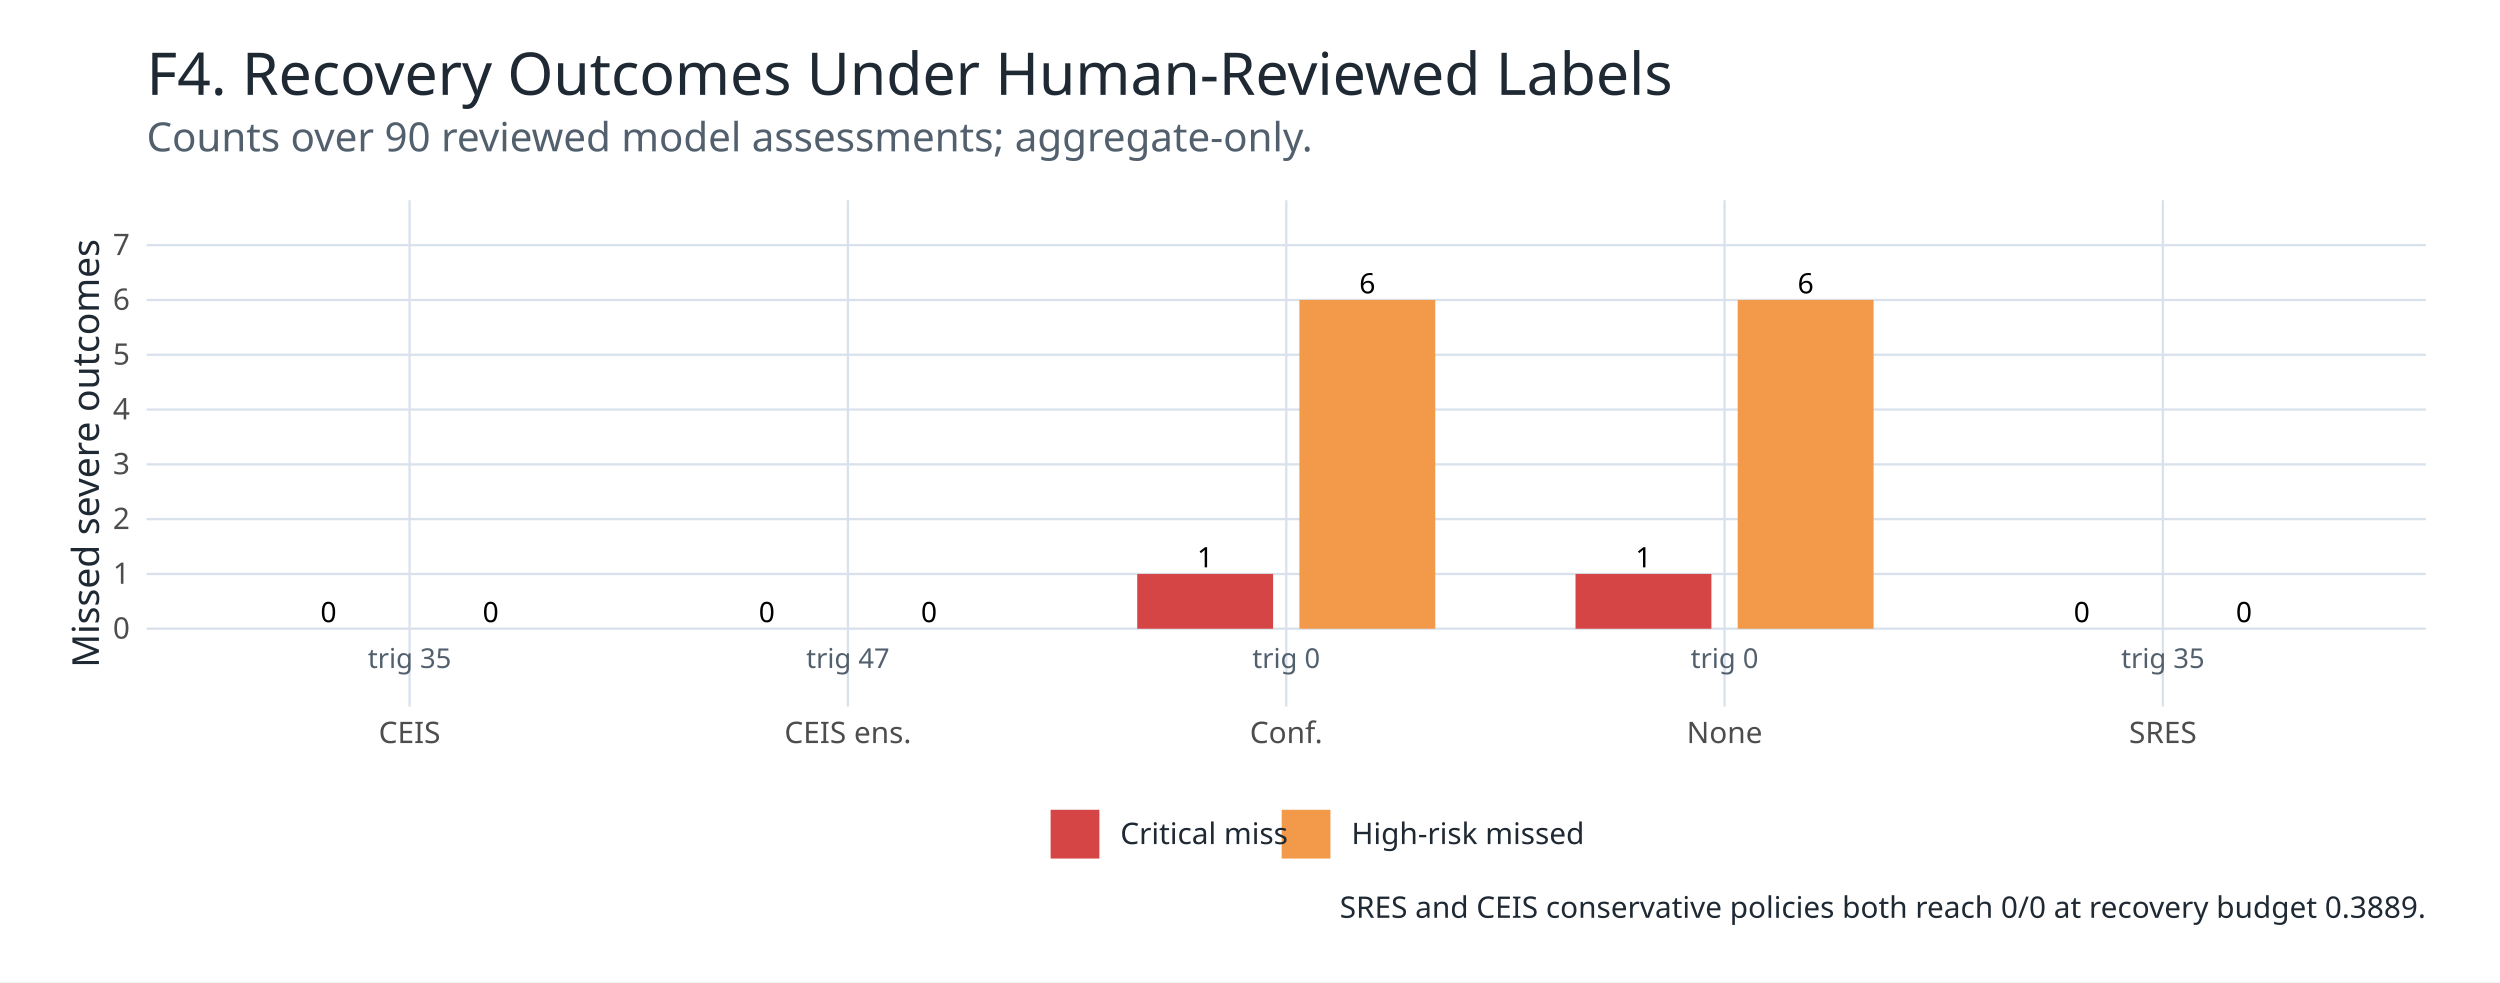
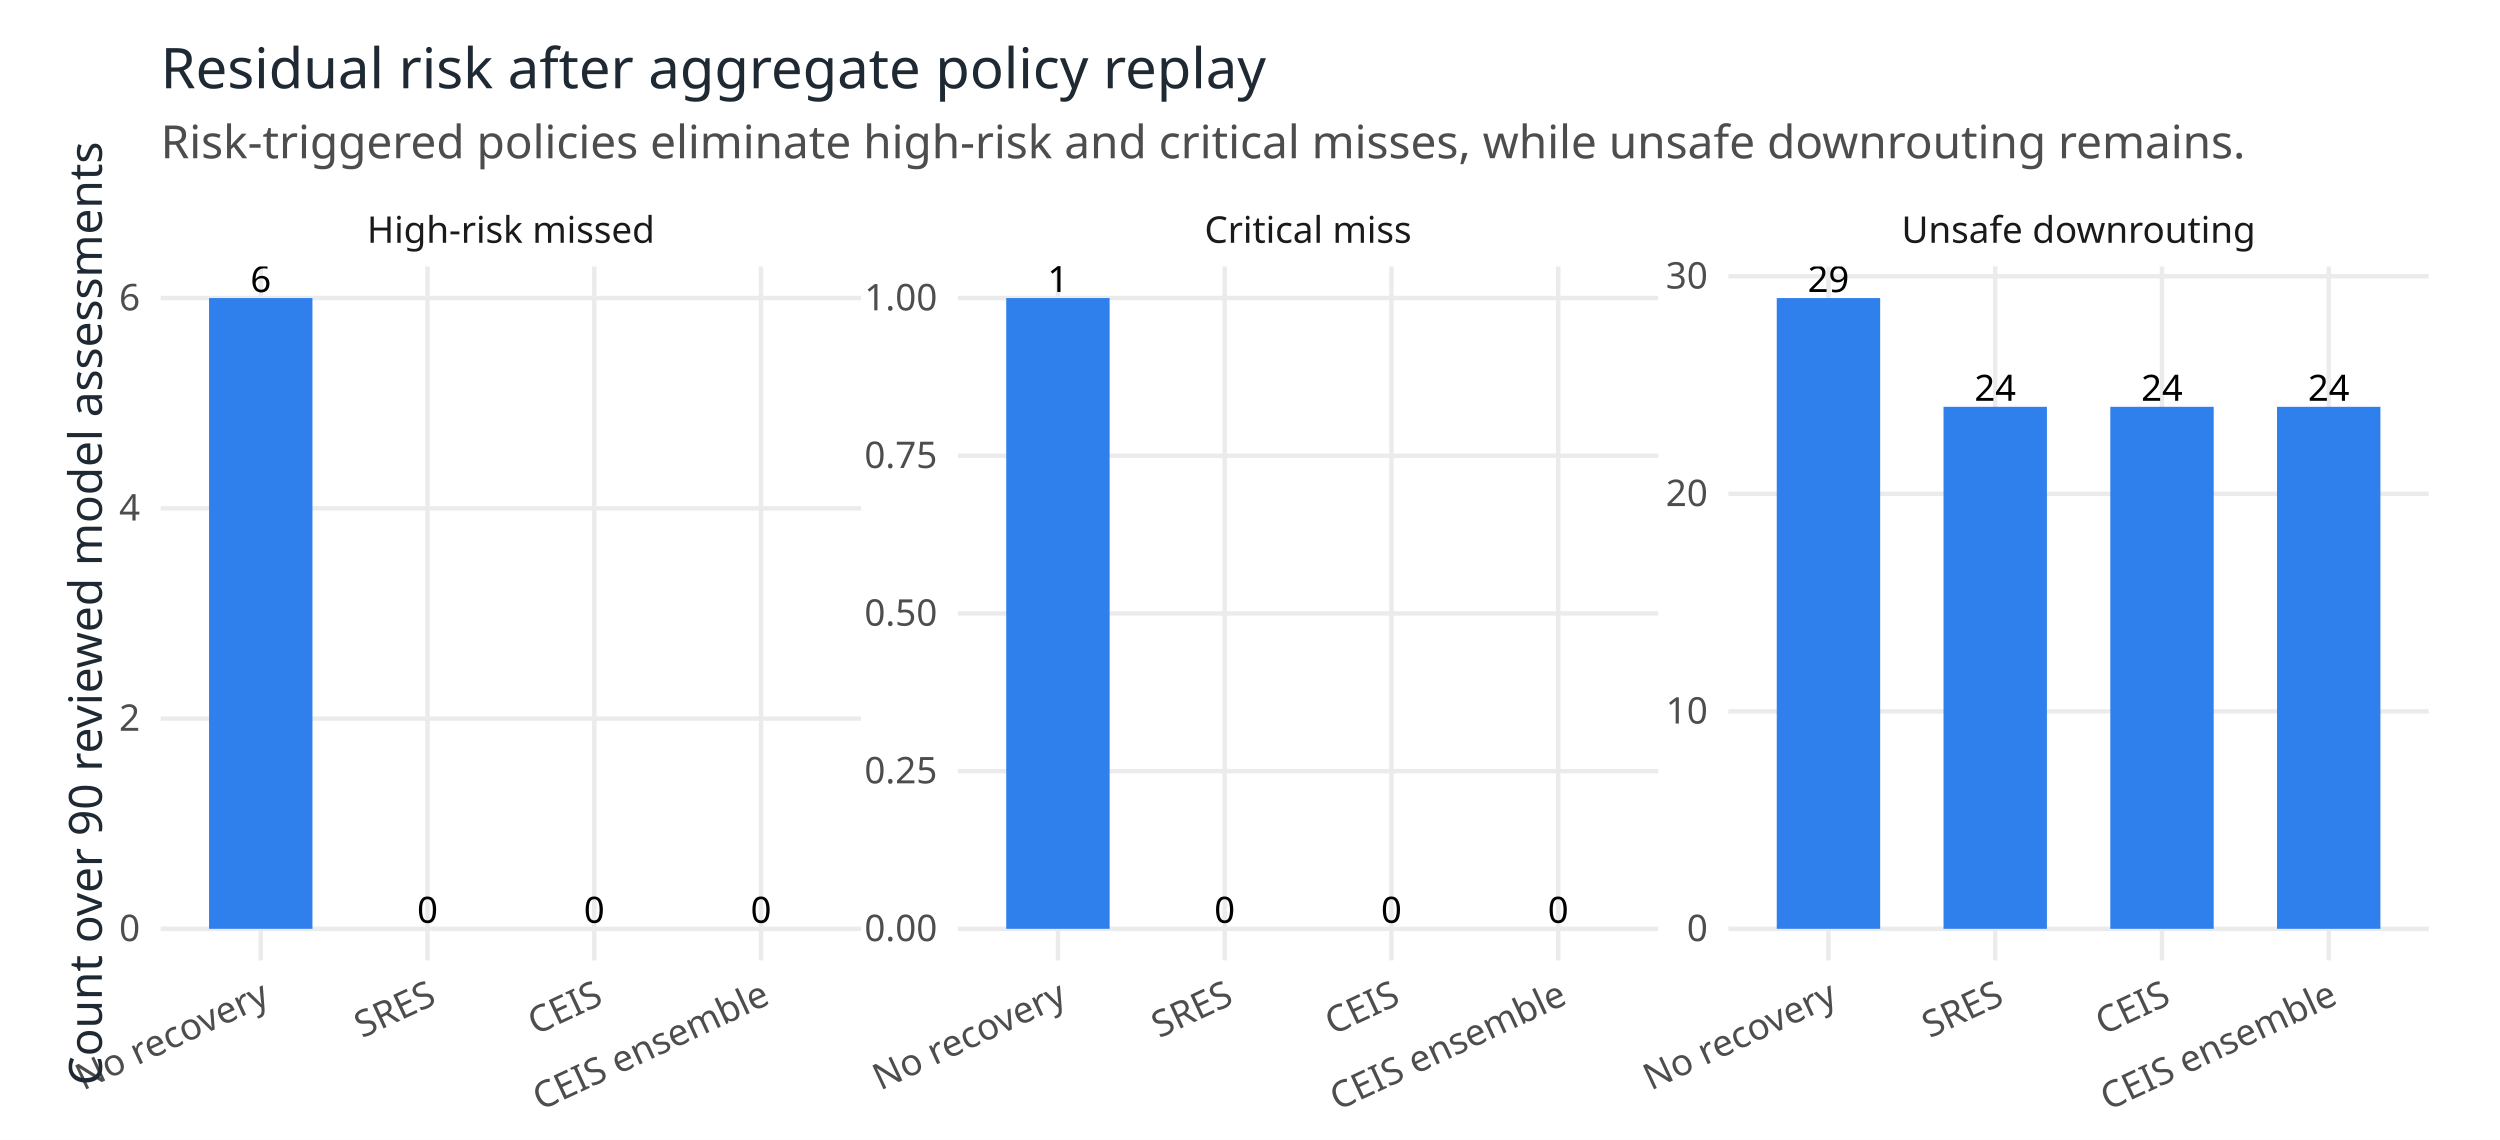
- <svg xmlns="http://www.w3.org/2000/svg" width="806.40pt" height="316.80pt" viewBox="0 0 806.40 316.80">
+ <svg xmlns="http://www.w3.org/2000/svg" width="489.60pt" height="223.20pt" viewBox="0 0 489.60 223.20">
  <g class="svglite">
    <defs>
      <style type="text/css">
    .svglite line, .svglite polyline, .svglite polygon, .svglite path, .svglite rect, .svglite circle {
      fill: none;
      stroke: #000000;
      stroke-linecap: round;
      stroke-linejoin: round;
      stroke-miterlimit: 10.00;
    }
    .svglite text {
      white-space: pre;
    }
    .svglite g.glyphgroup path {
      fill: inherit;
      stroke: none;
    }
  </style>
    </defs>
    <rect width="100%" height="100%" style="stroke: none; fill: #FFFFFF;" />
    <defs>
-       <clipPath id="cpMC4wMHw4MDYuNDB8MC4wMHwzMTYuODA=">
-         <rect x="0.00" y="0.00" width="806.40" height="316.80" />
+       <clipPath id="cpMC4wMHw0ODkuNjB8MC4wMHwyMjMuMjA=">
+         <rect x="0.00" y="0.00" width="489.60" height="223.20" />
      </clipPath>
    </defs>
-     <g clip-path="url(#cpMC4wMHw4MDYuNDB8MC4wMHwzMTYuODA=)">
-       <rect x="0" y="-0" width="806.40" height="316.80" style="stroke-width: 1.16; stroke: none; fill: #FFFFFF;" />
+     <g clip-path="url(#cpMC4wMHw0ODkuNjB8MC4wMHwyMjMuMjA=)">
+       <rect x="0.00" y="0.00" width="489.60" height="223.20" style="stroke-width: 0.87; stroke: none; fill: #FFFFFF;" />
    </g>
    <defs>
-       <clipPath id="cpNDcuMjh8NzgyLjQ5fDY0LjU4fDIyNy45MA==">
-         <rect x="47.28" y="64.58" width="735.21" height="163.32" />
+       <clipPath id="cpMzEuNDd8MTY4LjY0fDUyLjE5fDE4OC4wOA==">
+         <rect x="31.47" y="52.19" width="137.16" height="135.89" />
      </clipPath>
    </defs>
-     <g clip-path="url(#cpNDcuMjh8NzgyLjQ5fDY0LjU4fDIyNy45MA==)">
-       <polyline points="47.28,202.80 782.49,202.80 " style="stroke-width: 0.75; stroke: #D9E2EC; stroke-linecap: butt;" />
-       <polyline points="47.28,185.13 782.49,185.13 " style="stroke-width: 0.75; stroke: #D9E2EC; stroke-linecap: butt;" />
-       <polyline points="47.28,167.45 782.49,167.45 " style="stroke-width: 0.75; stroke: #D9E2EC; stroke-linecap: butt;" />
-       <polyline points="47.28,149.78 782.49,149.78 " style="stroke-width: 0.75; stroke: #D9E2EC; stroke-linecap: butt;" />
-       <polyline points="47.28,132.10 782.49,132.10 " style="stroke-width: 0.75; stroke: #D9E2EC; stroke-linecap: butt;" />
-       <polyline points="47.28,114.43 782.49,114.43 " style="stroke-width: 0.75; stroke: #D9E2EC; stroke-linecap: butt;" />
-       <polyline points="47.28,96.75 782.49,96.75 " style="stroke-width: 0.75; stroke: #D9E2EC; stroke-linecap: butt;" />
-       <polyline points="47.28,79.07 782.49,79.07 " style="stroke-width: 0.75; stroke: #D9E2EC; stroke-linecap: butt;" />
-       <polyline points="132.11,227.90 132.11,64.58 " style="stroke-width: 0.75; stroke: #D9E2EC; stroke-linecap: butt;" />
-       <polyline points="273.50,227.90 273.50,64.58 " style="stroke-width: 0.75; stroke: #D9E2EC; stroke-linecap: butt;" />
-       <polyline points="414.89,227.90 414.89,64.58 " style="stroke-width: 0.75; stroke: #D9E2EC; stroke-linecap: butt;" />
-       <polyline points="556.27,227.90 556.27,64.58 " style="stroke-width: 0.75; stroke: #D9E2EC; stroke-linecap: butt;" />
-       <polyline points="697.66,227.90 697.66,64.58 " style="stroke-width: 0.75; stroke: #D9E2EC; stroke-linecap: butt;" />
-       <rect x="560.51" y="96.75" width="43.83" height="106.05" style="stroke-width: 1.16; stroke: none; stroke-linecap: butt; stroke-linejoin: miter; fill: #F2994A;" />
-       <rect x="508.20" y="185.13" width="43.83" height="17.68" style="stroke-width: 1.16; stroke: none; stroke-linecap: butt; stroke-linejoin: miter; fill: #D64545;" />
-       <rect x="419.13" y="96.75" width="43.83" height="106.05" style="stroke-width: 1.16; stroke: none; stroke-linecap: butt; stroke-linejoin: miter; fill: #F2994A;" />
-       <rect x="366.82" y="185.13" width="43.83" height="17.68" style="stroke-width: 1.16; stroke: none; stroke-linecap: butt; stroke-linejoin: miter; fill: #D64545;" />
-       <rect x="701.90" y="202.80" width="43.83" height="0.00" style="stroke-width: 1.16; stroke: none; stroke-linecap: butt; stroke-linejoin: miter; fill: #F2994A;" />
-       <rect x="649.59" y="202.80" width="43.83" height="0.00" style="stroke-width: 1.16; stroke: none; stroke-linecap: butt; stroke-linejoin: miter; fill: #D64545;" />
-       <rect x="136.36" y="202.80" width="43.83" height="0.00" style="stroke-width: 1.16; stroke: none; stroke-linecap: butt; stroke-linejoin: miter; fill: #F2994A;" />
-       <rect x="84.04" y="202.80" width="43.83" height="0.00" style="stroke-width: 1.16; stroke: none; stroke-linecap: butt; stroke-linejoin: miter; fill: #D64545;" />
-       <rect x="277.74" y="202.80" width="43.83" height="0.00" style="stroke-width: 1.16; stroke: none; stroke-linecap: butt; stroke-linejoin: miter; fill: #F2994A;" />
-       <rect x="225.43" y="202.80" width="43.83" height="0.00" style="stroke-width: 1.16; stroke: none; stroke-linecap: butt; stroke-linejoin: miter; fill: #D64545;" />
-       <text x="582.43" y="94.63" text-anchor="middle" style="font-size: 9.10px; font-family: &quot;EB Garamond Initials&quot;;" textLength="3.31px" lengthAdjust="spacingAndGlyphs">6</text>
-       <text x="530.12" y="183.01" text-anchor="middle" style="font-size: 9.10px; font-family: &quot;EB Garamond Initials&quot;;" textLength="3.31px" lengthAdjust="spacingAndGlyphs">1</text>
-       <text x="441.04" y="94.63" text-anchor="middle" style="font-size: 9.10px; font-family: &quot;EB Garamond Initials&quot;;" textLength="3.31px" lengthAdjust="spacingAndGlyphs">6</text>
-       <text x="388.73" y="183.01" text-anchor="middle" style="font-size: 9.10px; font-family: &quot;EB Garamond Initials&quot;;" textLength="3.31px" lengthAdjust="spacingAndGlyphs">1</text>
-       <text x="723.81" y="200.68" text-anchor="middle" style="font-size: 9.10px; font-family: &quot;EB Garamond Initials&quot;;" textLength="3.31px" lengthAdjust="spacingAndGlyphs">0</text>
-       <text x="671.50" y="200.68" text-anchor="middle" style="font-size: 9.10px; font-family: &quot;EB Garamond Initials&quot;;" textLength="3.31px" lengthAdjust="spacingAndGlyphs">0</text>
-       <text x="158.27" y="200.68" text-anchor="middle" style="font-size: 9.10px; font-family: &quot;EB Garamond Initials&quot;;" textLength="3.31px" lengthAdjust="spacingAndGlyphs">0</text>
-       <text x="105.96" y="200.68" text-anchor="middle" style="font-size: 9.10px; font-family: &quot;EB Garamond Initials&quot;;" textLength="3.31px" lengthAdjust="spacingAndGlyphs">0</text>
-       <text x="299.66" y="200.68" text-anchor="middle" style="font-size: 9.10px; font-family: &quot;EB Garamond Initials&quot;;" textLength="3.31px" lengthAdjust="spacingAndGlyphs">0</text>
-       <text x="247.34" y="200.68" text-anchor="middle" style="font-size: 9.10px; font-family: &quot;EB Garamond Initials&quot;;" textLength="3.31px" lengthAdjust="spacingAndGlyphs">0</text>
-       <text x="556.27" y="215.46" text-anchor="middle" style="font-size: 8.82px;fill: #52606D; font-family: &quot;EB Garamond Initials&quot;;" textLength="19.22px" lengthAdjust="spacingAndGlyphs">trig 0</text>
-       <text x="414.89" y="215.46" text-anchor="middle" style="font-size: 8.82px;fill: #52606D; font-family: &quot;EB Garamond Initials&quot;;" textLength="19.22px" lengthAdjust="spacingAndGlyphs">trig 0</text>
-       <text x="697.66" y="215.46" text-anchor="middle" style="font-size: 8.82px;fill: #52606D; font-family: &quot;EB Garamond Initials&quot;;" textLength="22.42px" lengthAdjust="spacingAndGlyphs">trig 35</text>
-       <text x="132.11" y="215.46" text-anchor="middle" style="font-size: 8.82px;fill: #52606D; font-family: &quot;EB Garamond Initials&quot;;" textLength="22.42px" lengthAdjust="spacingAndGlyphs">trig 35</text>
-       <text x="273.50" y="215.46" text-anchor="middle" style="font-size: 8.82px;fill: #52606D; font-family: &quot;EB Garamond Initials&quot;;" textLength="22.42px" lengthAdjust="spacingAndGlyphs">trig 47</text>
+     <g clip-path="url(#cpMzEuNDd8MTY4LjY0fDUyLjE5fDE4OC4wOA==)">
+       <polyline points="31.47,181.90 168.64,181.90 " style="stroke-width: 0.87; stroke: #EBEBEB; stroke-linecap: butt;" />
+       <polyline points="31.47,140.73 168.64,140.73 " style="stroke-width: 0.87; stroke: #EBEBEB; stroke-linecap: butt;" />
+       <polyline points="31.47,99.55 168.64,99.55 " style="stroke-width: 0.87; stroke: #EBEBEB; stroke-linecap: butt;" />
+       <polyline points="31.47,58.37 168.64,58.37 " style="stroke-width: 0.87; stroke: #EBEBEB; stroke-linecap: butt;" />
+       <polyline points="51.07,188.08 51.07,52.19 " style="stroke-width: 0.87; stroke: #EBEBEB; stroke-linecap: butt;" />
+       <polyline points="83.73,188.08 83.73,52.19 " style="stroke-width: 0.87; stroke: #EBEBEB; stroke-linecap: butt;" />
+       <polyline points="116.38,188.08 116.38,52.19 " style="stroke-width: 0.87; stroke: #EBEBEB; stroke-linecap: butt;" />
+       <polyline points="149.04,188.08 149.04,52.19 " style="stroke-width: 0.87; stroke: #EBEBEB; stroke-linecap: butt;" />
+       <rect x="40.94" y="58.37" width="20.25" height="123.53" style="stroke-width: 0.87; stroke: none; stroke-linecap: butt; stroke-linejoin: miter; fill: #2F80ED;" />
+       <rect x="73.60" y="181.90" width="20.25" height="0.00" style="stroke-width: 0.87; stroke: none; stroke-linecap: butt; stroke-linejoin: miter; fill: #2F80ED;" />
+       <rect x="106.26" y="181.90" width="20.25" height="0.00" style="stroke-width: 0.87; stroke: none; stroke-linecap: butt; stroke-linejoin: miter; fill: #2F80ED;" />
+       <rect x="138.92" y="181.90" width="20.25" height="0.00" style="stroke-width: 0.87; stroke: none; stroke-linecap: butt; stroke-linejoin: miter; fill: #2F80ED;" />
+       <text x="51.07" y="57.19" text-anchor="middle" style="font-size: 7.11px; font-family: &quot;EB Garamond Initials&quot;;" textLength="2.59px" lengthAdjust="spacingAndGlyphs">6</text>
+       <text x="83.73" y="180.72" text-anchor="middle" style="font-size: 7.11px; font-family: &quot;EB Garamond Initials&quot;;" textLength="2.59px" lengthAdjust="spacingAndGlyphs">0</text>
+       <text x="116.38" y="180.72" text-anchor="middle" style="font-size: 7.11px; font-family: &quot;EB Garamond Initials&quot;;" textLength="2.59px" lengthAdjust="spacingAndGlyphs">0</text>
+       <text x="149.04" y="180.72" text-anchor="middle" style="font-size: 7.11px; font-family: &quot;EB Garamond Initials&quot;;" textLength="2.59px" lengthAdjust="spacingAndGlyphs">0</text>
    </g>
-     <g clip-path="url(#cpMC4wMHw4MDYuNDB8MC4wMHwzMTYuODA=)">
-       <text x="41.90" y="206.00" text-anchor="end" style="font-size: 9.60px;fill: #4D4D4D; font-family: &quot;EB Garamond Initials&quot;;" textLength="3.48px" lengthAdjust="spacingAndGlyphs">0</text>
-       <text x="41.90" y="188.32" text-anchor="end" style="font-size: 9.60px;fill: #4D4D4D; font-family: &quot;EB Garamond Initials&quot;;" textLength="3.48px" lengthAdjust="spacingAndGlyphs">1</text>
-       <text x="41.90" y="170.65" text-anchor="end" style="font-size: 9.60px;fill: #4D4D4D; font-family: &quot;EB Garamond Initials&quot;;" textLength="3.48px" lengthAdjust="spacingAndGlyphs">2</text>
-       <text x="41.90" y="152.97" text-anchor="end" style="font-size: 9.60px;fill: #4D4D4D; font-family: &quot;EB Garamond Initials&quot;;" textLength="3.48px" lengthAdjust="spacingAndGlyphs">3</text>
-       <text x="41.90" y="135.30" text-anchor="end" style="font-size: 9.60px;fill: #4D4D4D; font-family: &quot;EB Garamond Initials&quot;;" textLength="3.48px" lengthAdjust="spacingAndGlyphs">4</text>
-       <text x="41.90" y="117.62" text-anchor="end" style="font-size: 9.60px;fill: #4D4D4D; font-family: &quot;EB Garamond Initials&quot;;" textLength="3.48px" lengthAdjust="spacingAndGlyphs">5</text>
-       <text x="41.90" y="99.95" text-anchor="end" style="font-size: 9.60px;fill: #4D4D4D; font-family: &quot;EB Garamond Initials&quot;;" textLength="3.48px" lengthAdjust="spacingAndGlyphs">6</text>
-       <text x="41.90" y="82.27" text-anchor="end" style="font-size: 9.60px;fill: #4D4D4D; font-family: &quot;EB Garamond Initials&quot;;" textLength="3.48px" lengthAdjust="spacingAndGlyphs">7</text>
-       <text x="132.11" y="239.68" text-anchor="middle" style="font-size: 9.60px;fill: #4D4D4D; font-family: &quot;EB Garamond Initials&quot;;" textLength="13.94px" lengthAdjust="spacingAndGlyphs">CEIS</text>
-       <text x="273.50" y="239.68" text-anchor="middle" style="font-size: 9.60px;fill: #4D4D4D; font-family: &quot;EB Garamond Initials&quot;;" textLength="31.36px" lengthAdjust="spacingAndGlyphs">CEIS ens.</text>
-       <text x="414.89" y="239.68" text-anchor="middle" style="font-size: 9.60px;fill: #4D4D4D; font-family: &quot;EB Garamond Initials&quot;;" textLength="18.69px" lengthAdjust="spacingAndGlyphs">Conf.</text>
-       <text x="556.27" y="239.68" text-anchor="middle" style="font-size: 9.60px;fill: #4D4D4D; font-family: &quot;EB Garamond Initials&quot;;" textLength="21.31px" lengthAdjust="spacingAndGlyphs">None</text>
-       <text x="697.66" y="239.68" text-anchor="middle" style="font-size: 9.60px;fill: #4D4D4D; font-family: &quot;EB Garamond Initials&quot;;" textLength="13.94px" lengthAdjust="spacingAndGlyphs">SRES</text>
-       <text transform="translate(31.91,146.24) rotate(-90)" text-anchor="middle" style="font-size: 12.00px;fill: #1F2933; font-family: &quot;EB Garamond Initials&quot;;" textLength="99.38px" lengthAdjust="spacingAndGlyphs">Missed severe outcomes</text>
-       <rect x="338.89" y="261.20" width="15.73" height="15.73" style="stroke-width: 1.16; stroke: none; stroke-linecap: butt; stroke-linejoin: miter; fill: #D64545;" />
-       <rect x="413.42" y="261.20" width="15.73" height="15.73" style="stroke-width: 1.16; stroke: none; stroke-linecap: butt; stroke-linejoin: miter; fill: #F2994A;" />
-       <text x="361.37" y="272.26" style="font-size: 9.60px;fill: #1F2933; font-family: &quot;EB Garamond Initials&quot;;" textLength="45.30px" lengthAdjust="spacingAndGlyphs">Critical miss</text>
-       <text x="435.91" y="272.26" style="font-size: 9.60px;fill: #1F2933; font-family: &quot;EB Garamond Initials&quot;;" textLength="55.75px" lengthAdjust="spacingAndGlyphs">High-risk missed</text>
-       <text x="47.28" y="48.81" style="font-size: 13.00px;fill: #52606D; font-family: &quot;EB Garamond Initials&quot;;" textLength="281.41px" lengthAdjust="spacingAndGlyphs">Counts over 90 reviewed model assessments; aggregate-only.</text>
-       <text x="47.28" y="30.59" style="font-size: 19.00px;fill: #1F2933; font-family: &quot;EB Garamond Initials&quot;;" textLength="380.22px" lengthAdjust="spacingAndGlyphs">F4. Recovery Outcomes Under Human-Reviewed Labels</text>
-       <text x="782.49" y="296.05" text-anchor="end" style="font-size: 9.60px;fill: #1F2933; font-family: &quot;EB Garamond Initials&quot;;" textLength="273.36px" lengthAdjust="spacingAndGlyphs">SRES and CEIS conservative policies both reach 0/0 at recovery budget 0.3889.</text>
+     <g clip-path="url(#cpMC4wMHw0ODkuNjB8MC4wMHwyMjMuMjA=)">
+ </g>
+     <defs>
+       <clipPath id="cpMTg3LjU5fDMyNC43NXw1Mi4xOXwxODguMDg=">
+         <rect x="187.59" y="52.19" width="137.16" height="135.89" />
+       </clipPath>
+     </defs>
+     <g clip-path="url(#cpMTg3LjU5fDMyNC43NXw1Mi4xOXwxODguMDg=)">
+       <polyline points="187.59,181.90 324.75,181.90 " style="stroke-width: 0.87; stroke: #EBEBEB; stroke-linecap: butt;" />
+       <polyline points="187.59,151.02 324.75,151.02 " style="stroke-width: 0.87; stroke: #EBEBEB; stroke-linecap: butt;" />
+       <polyline points="187.59,120.14 324.75,120.14 " style="stroke-width: 0.87; stroke: #EBEBEB; stroke-linecap: butt;" />
+       <polyline points="187.59,89.25 324.75,89.25 " style="stroke-width: 0.87; stroke: #EBEBEB; stroke-linecap: butt;" />
+       <polyline points="187.59,58.37 324.75,58.37 " style="stroke-width: 0.87; stroke: #EBEBEB; stroke-linecap: butt;" />
+       <polyline points="207.19,188.08 207.19,52.19 " style="stroke-width: 0.87; stroke: #EBEBEB; stroke-linecap: butt;" />
+       <polyline points="239.84,188.08 239.84,52.19 " style="stroke-width: 0.87; stroke: #EBEBEB; stroke-linecap: butt;" />
+       <polyline points="272.50,188.08 272.50,52.19 " style="stroke-width: 0.87; stroke: #EBEBEB; stroke-linecap: butt;" />
+       <polyline points="305.16,188.08 305.16,52.19 " style="stroke-width: 0.87; stroke: #EBEBEB; stroke-linecap: butt;" />
+       <rect x="197.06" y="58.37" width="20.25" height="123.53" style="stroke-width: 0.87; stroke: none; stroke-linecap: butt; stroke-linejoin: miter; fill: #2F80ED;" />
+       <rect x="229.72" y="181.90" width="20.25" height="0.00" style="stroke-width: 0.87; stroke: none; stroke-linecap: butt; stroke-linejoin: miter; fill: #2F80ED;" />
+       <rect x="262.38" y="181.90" width="20.25" height="0.00" style="stroke-width: 0.87; stroke: none; stroke-linecap: butt; stroke-linejoin: miter; fill: #2F80ED;" />
+       <rect x="295.03" y="181.90" width="20.25" height="0.00" style="stroke-width: 0.87; stroke: none; stroke-linecap: butt; stroke-linejoin: miter; fill: #2F80ED;" />
+       <text x="207.19" y="57.19" text-anchor="middle" style="font-size: 7.11px; font-family: &quot;EB Garamond Initials&quot;;" textLength="2.59px" lengthAdjust="spacingAndGlyphs">1</text>
+       <text x="239.84" y="180.72" text-anchor="middle" style="font-size: 7.11px; font-family: &quot;EB Garamond Initials&quot;;" textLength="2.59px" lengthAdjust="spacingAndGlyphs">0</text>
+       <text x="272.50" y="180.72" text-anchor="middle" style="font-size: 7.11px; font-family: &quot;EB Garamond Initials&quot;;" textLength="2.59px" lengthAdjust="spacingAndGlyphs">0</text>
+       <text x="305.16" y="180.72" text-anchor="middle" style="font-size: 7.11px; font-family: &quot;EB Garamond Initials&quot;;" textLength="2.59px" lengthAdjust="spacingAndGlyphs">0</text>
+     </g>
+     <g clip-path="url(#cpMC4wMHw0ODkuNjB8MC4wMHwyMjMuMjA=)">
+ </g>
+     <defs>
+       <clipPath id="cpMzM4LjQ5fDQ3NS42NXw1Mi4xOXwxODguMDg=">
+         <rect x="338.49" y="52.19" width="137.16" height="135.89" />
+       </clipPath>
+     </defs>
+     <g clip-path="url(#cpMzM4LjQ5fDQ3NS42NXw1Mi4xOXwxODguMDg=)">
+       <polyline points="338.49,181.90 475.65,181.90 " style="stroke-width: 0.87; stroke: #EBEBEB; stroke-linecap: butt;" />
+       <polyline points="338.49,139.31 475.65,139.31 " style="stroke-width: 0.87; stroke: #EBEBEB; stroke-linecap: butt;" />
+       <polyline points="338.49,96.71 475.65,96.71 " style="stroke-width: 0.87; stroke: #EBEBEB; stroke-linecap: butt;" />
+       <polyline points="338.49,54.11 475.65,54.11 " style="stroke-width: 0.87; stroke: #EBEBEB; stroke-linecap: butt;" />
+       <polyline points="358.08,188.08 358.08,52.19 " style="stroke-width: 0.87; stroke: #EBEBEB; stroke-linecap: butt;" />
+       <polyline points="390.74,188.08 390.74,52.19 " style="stroke-width: 0.87; stroke: #EBEBEB; stroke-linecap: butt;" />
+       <polyline points="423.40,188.08 423.40,52.19 " style="stroke-width: 0.87; stroke: #EBEBEB; stroke-linecap: butt;" />
+       <polyline points="456.06,188.08 456.06,52.19 " style="stroke-width: 0.87; stroke: #EBEBEB; stroke-linecap: butt;" />
+       <rect x="347.96" y="58.37" width="20.25" height="123.53" style="stroke-width: 0.87; stroke: none; stroke-linecap: butt; stroke-linejoin: miter; fill: #2F80ED;" />
+       <rect x="380.62" y="79.67" width="20.25" height="102.23" style="stroke-width: 0.87; stroke: none; stroke-linecap: butt; stroke-linejoin: miter; fill: #2F80ED;" />
+       <rect x="413.28" y="79.67" width="20.25" height="102.23" style="stroke-width: 0.87; stroke: none; stroke-linecap: butt; stroke-linejoin: miter; fill: #2F80ED;" />
+       <rect x="445.93" y="79.67" width="20.25" height="102.23" style="stroke-width: 0.87; stroke: none; stroke-linecap: butt; stroke-linejoin: miter; fill: #2F80ED;" />
+       <text x="358.08" y="57.19" text-anchor="middle" style="font-size: 7.11px; font-family: &quot;EB Garamond Initials&quot;;" textLength="5.19px" lengthAdjust="spacingAndGlyphs">29</text>
+       <text x="390.74" y="78.49" text-anchor="middle" style="font-size: 7.11px; font-family: &quot;EB Garamond Initials&quot;;" textLength="5.19px" lengthAdjust="spacingAndGlyphs">24</text>
+       <text x="423.40" y="78.49" text-anchor="middle" style="font-size: 7.11px; font-family: &quot;EB Garamond Initials&quot;;" textLength="5.19px" lengthAdjust="spacingAndGlyphs">24</text>
+       <text x="456.06" y="78.49" text-anchor="middle" style="font-size: 7.11px; font-family: &quot;EB Garamond Initials&quot;;" textLength="5.19px" lengthAdjust="spacingAndGlyphs">24</text>
+     </g>
+     <g clip-path="url(#cpMC4wMHw0ODkuNjB8MC4wMHwyMjMuMjA=)">
+ </g>
+     <defs>
+       <clipPath id="cpMzEuNDd8MTY4LjY0fDM4LjEyfDUyLjE5">
+         <rect x="31.47" y="38.12" width="137.16" height="14.07" />
+       </clipPath>
+     </defs>
+     <g clip-path="url(#cpMzEuNDd8MTY4LjY0fDM4LjEyfDUyLjE5)">
+       <text x="100.05" y="47.55" text-anchor="middle" style="font-size: 7.20px;fill: #1A1A1A; font-family: &quot;EB Garamond Initials&quot;;" textLength="41.75px" lengthAdjust="spacingAndGlyphs">High-risk missed</text>
+     </g>
+     <g clip-path="url(#cpMC4wMHw0ODkuNjB8MC4wMHwyMjMuMjA=)">
+ </g>
+     <defs>
+       <clipPath id="cpMTg3LjU5fDMyNC43NXwzOC4xMnw1Mi4xOQ==">
+         <rect x="187.59" y="38.12" width="137.16" height="14.07" />
+       </clipPath>
+     </defs>
+     <g clip-path="url(#cpMTg3LjU5fDMyNC43NXwzOC4xMnw1Mi4xOQ==)">
+       <text x="256.17" y="47.55" text-anchor="middle" style="font-size: 7.20px;fill: #1A1A1A; font-family: &quot;EB Garamond Initials&quot;;" textLength="33.92px" lengthAdjust="spacingAndGlyphs">Critical miss</text>
+     </g>
+     <g clip-path="url(#cpMC4wMHw0ODkuNjB8MC4wMHwyMjMuMjA=)">
+ </g>
+     <defs>
+       <clipPath id="cpMzM4LjQ5fDQ3NS42NXwzOC4xMnw1Mi4xOQ==">
+         <rect x="338.49" y="38.12" width="137.16" height="14.07" />
+       </clipPath>
+     </defs>
+     <g clip-path="url(#cpMzM4LjQ5fDQ3NS42NXwzOC4xMnw1Mi4xOQ==)">
+       <text x="407.07" y="47.55" text-anchor="middle" style="font-size: 7.20px;fill: #1A1A1A; font-family: &quot;EB Garamond Initials&quot;;" textLength="48.88px" lengthAdjust="spacingAndGlyphs">Unsafe downrouting</text>
+     </g>
+     <g clip-path="url(#cpMC4wMHw0ODkuNjB8MC4wMHwyMjMuMjA=)">
+       <text transform="translate(53.09,196.45) rotate(-25)" text-anchor="end" style="font-size: 7.20px;fill: #4D4D4D; font-family: &quot;EB Garamond Initials&quot;;" textLength="35.19px" lengthAdjust="spacingAndGlyphs">No recovery</text>
+       <text transform="translate(85.75,196.45) rotate(-25)" text-anchor="end" style="font-size: 7.20px;fill: #4D4D4D; font-family: &quot;EB Garamond Initials&quot;;" textLength="10.44px" lengthAdjust="spacingAndGlyphs">SRES</text>
+       <text transform="translate(118.41,196.45) rotate(-25)" text-anchor="end" style="font-size: 7.20px;fill: #4D4D4D; font-family: &quot;EB Garamond Initials&quot;;" textLength="10.44px" lengthAdjust="spacingAndGlyphs">CEIS</text>
+       <text transform="translate(151.06,196.45) rotate(-25)" text-anchor="end" style="font-size: 7.20px;fill: #4D4D4D; font-family: &quot;EB Garamond Initials&quot;;" textLength="33.92px" lengthAdjust="spacingAndGlyphs">CEIS ensemble</text>
+       <text transform="translate(209.21,196.45) rotate(-25)" text-anchor="end" style="font-size: 7.20px;fill: #4D4D4D; font-family: &quot;EB Garamond Initials&quot;;" textLength="35.19px" lengthAdjust="spacingAndGlyphs">No recovery</text>
+       <text transform="translate(241.87,196.45) rotate(-25)" text-anchor="end" style="font-size: 7.20px;fill: #4D4D4D; font-family: &quot;EB Garamond Initials&quot;;" textLength="10.44px" lengthAdjust="spacingAndGlyphs">SRES</text>
+       <text transform="translate(274.52,196.45) rotate(-25)" text-anchor="end" style="font-size: 7.20px;fill: #4D4D4D; font-family: &quot;EB Garamond Initials&quot;;" textLength="10.44px" lengthAdjust="spacingAndGlyphs">CEIS</text>
+       <text transform="translate(307.18,196.45) rotate(-25)" text-anchor="end" style="font-size: 7.20px;fill: #4D4D4D; font-family: &quot;EB Garamond Initials&quot;;" textLength="33.92px" lengthAdjust="spacingAndGlyphs">CEIS ensemble</text>
+       <text transform="translate(360.11,196.45) rotate(-25)" text-anchor="end" style="font-size: 7.20px;fill: #4D4D4D; font-family: &quot;EB Garamond Initials&quot;;" textLength="35.19px" lengthAdjust="spacingAndGlyphs">No recovery</text>
+       <text transform="translate(392.77,196.45) rotate(-25)" text-anchor="end" style="font-size: 7.20px;fill: #4D4D4D; font-family: &quot;EB Garamond Initials&quot;;" textLength="10.44px" lengthAdjust="spacingAndGlyphs">SRES</text>
+       <text transform="translate(425.42,196.45) rotate(-25)" text-anchor="end" style="font-size: 7.20px;fill: #4D4D4D; font-family: &quot;EB Garamond Initials&quot;;" textLength="10.44px" lengthAdjust="spacingAndGlyphs">CEIS</text>
+       <text transform="translate(458.08,196.45) rotate(-25)" text-anchor="end" style="font-size: 7.20px;fill: #4D4D4D; font-family: &quot;EB Garamond Initials&quot;;" textLength="33.92px" lengthAdjust="spacingAndGlyphs">CEIS ensemble</text>
+       <text x="334.46" y="184.30" text-anchor="end" style="font-size: 7.20px;fill: #4D4D4D; font-family: &quot;EB Garamond Initials&quot;;" textLength="2.61px" lengthAdjust="spacingAndGlyphs">0</text>
+       <text x="334.46" y="141.70" text-anchor="end" style="font-size: 7.20px;fill: #4D4D4D; font-family: &quot;EB Garamond Initials&quot;;" textLength="5.22px" lengthAdjust="spacingAndGlyphs">10</text>
+       <text x="334.46" y="99.10" text-anchor="end" style="font-size: 7.20px;fill: #4D4D4D; font-family: &quot;EB Garamond Initials&quot;;" textLength="5.22px" lengthAdjust="spacingAndGlyphs">20</text>
+       <text x="334.46" y="56.51" text-anchor="end" style="font-size: 7.20px;fill: #4D4D4D; font-family: &quot;EB Garamond Initials&quot;;" textLength="5.22px" lengthAdjust="spacingAndGlyphs">30</text>
+       <text x="183.56" y="184.30" text-anchor="end" style="font-size: 7.20px;fill: #4D4D4D; font-family: &quot;EB Garamond Initials&quot;;" textLength="10.44px" lengthAdjust="spacingAndGlyphs">0.00</text>
+       <text x="183.56" y="153.41" text-anchor="end" style="font-size: 7.20px;fill: #4D4D4D; font-family: &quot;EB Garamond Initials&quot;;" textLength="10.44px" lengthAdjust="spacingAndGlyphs">0.25</text>
+       <text x="183.56" y="122.53" text-anchor="end" style="font-size: 7.20px;fill: #4D4D4D; font-family: &quot;EB Garamond Initials&quot;;" textLength="10.44px" lengthAdjust="spacingAndGlyphs">0.50</text>
+       <text x="183.56" y="91.65" text-anchor="end" style="font-size: 7.20px;fill: #4D4D4D; font-family: &quot;EB Garamond Initials&quot;;" textLength="10.44px" lengthAdjust="spacingAndGlyphs">0.75</text>
+       <text x="183.56" y="60.77" text-anchor="end" style="font-size: 7.20px;fill: #4D4D4D; font-family: &quot;EB Garamond Initials&quot;;" textLength="10.44px" lengthAdjust="spacingAndGlyphs">1.00</text>
+       <text x="27.44" y="184.30" text-anchor="end" style="font-size: 7.20px;fill: #4D4D4D; font-family: &quot;EB Garamond Initials&quot;;" textLength="2.61px" lengthAdjust="spacingAndGlyphs">0</text>
+       <text x="27.44" y="143.12" text-anchor="end" style="font-size: 7.20px;fill: #4D4D4D; font-family: &quot;EB Garamond Initials&quot;;" textLength="2.61px" lengthAdjust="spacingAndGlyphs">2</text>
+       <text x="27.44" y="101.94" text-anchor="end" style="font-size: 7.20px;fill: #4D4D4D; font-family: &quot;EB Garamond Initials&quot;;" textLength="2.61px" lengthAdjust="spacingAndGlyphs">4</text>
+       <text x="27.44" y="60.77" text-anchor="end" style="font-size: 7.20px;fill: #4D4D4D; font-family: &quot;EB Garamond Initials&quot;;" textLength="2.61px" lengthAdjust="spacingAndGlyphs">6</text>
+       <text transform="translate(19.95,120.14) rotate(-90)" text-anchor="middle" style="font-size: 9.00px;fill: #1F2933; font-family: &quot;EB Garamond Initials&quot;;" textLength="134.77px" lengthAdjust="spacingAndGlyphs">Count over 90 reviewed model assessments</text>
+       <text x="31.47" y="31.00" style="font-size: 9.00px;fill: #4D4D4D; font-family: &quot;EB Garamond Initials&quot;;" textLength="325.08px" lengthAdjust="spacingAndGlyphs">Risk-triggered policies eliminate high-risk and critical misses, while unsafe downrouting remains.</text>
+       <text x="31.47" y="17.29" style="font-size: 11.00px;fill: #1F2933; font-family: &quot;EB Garamond Initials&quot;;" textLength="173.44px" lengthAdjust="spacingAndGlyphs">Residual risk after aggregate policy replay</text>
    </g>
  </g>
</svg>
